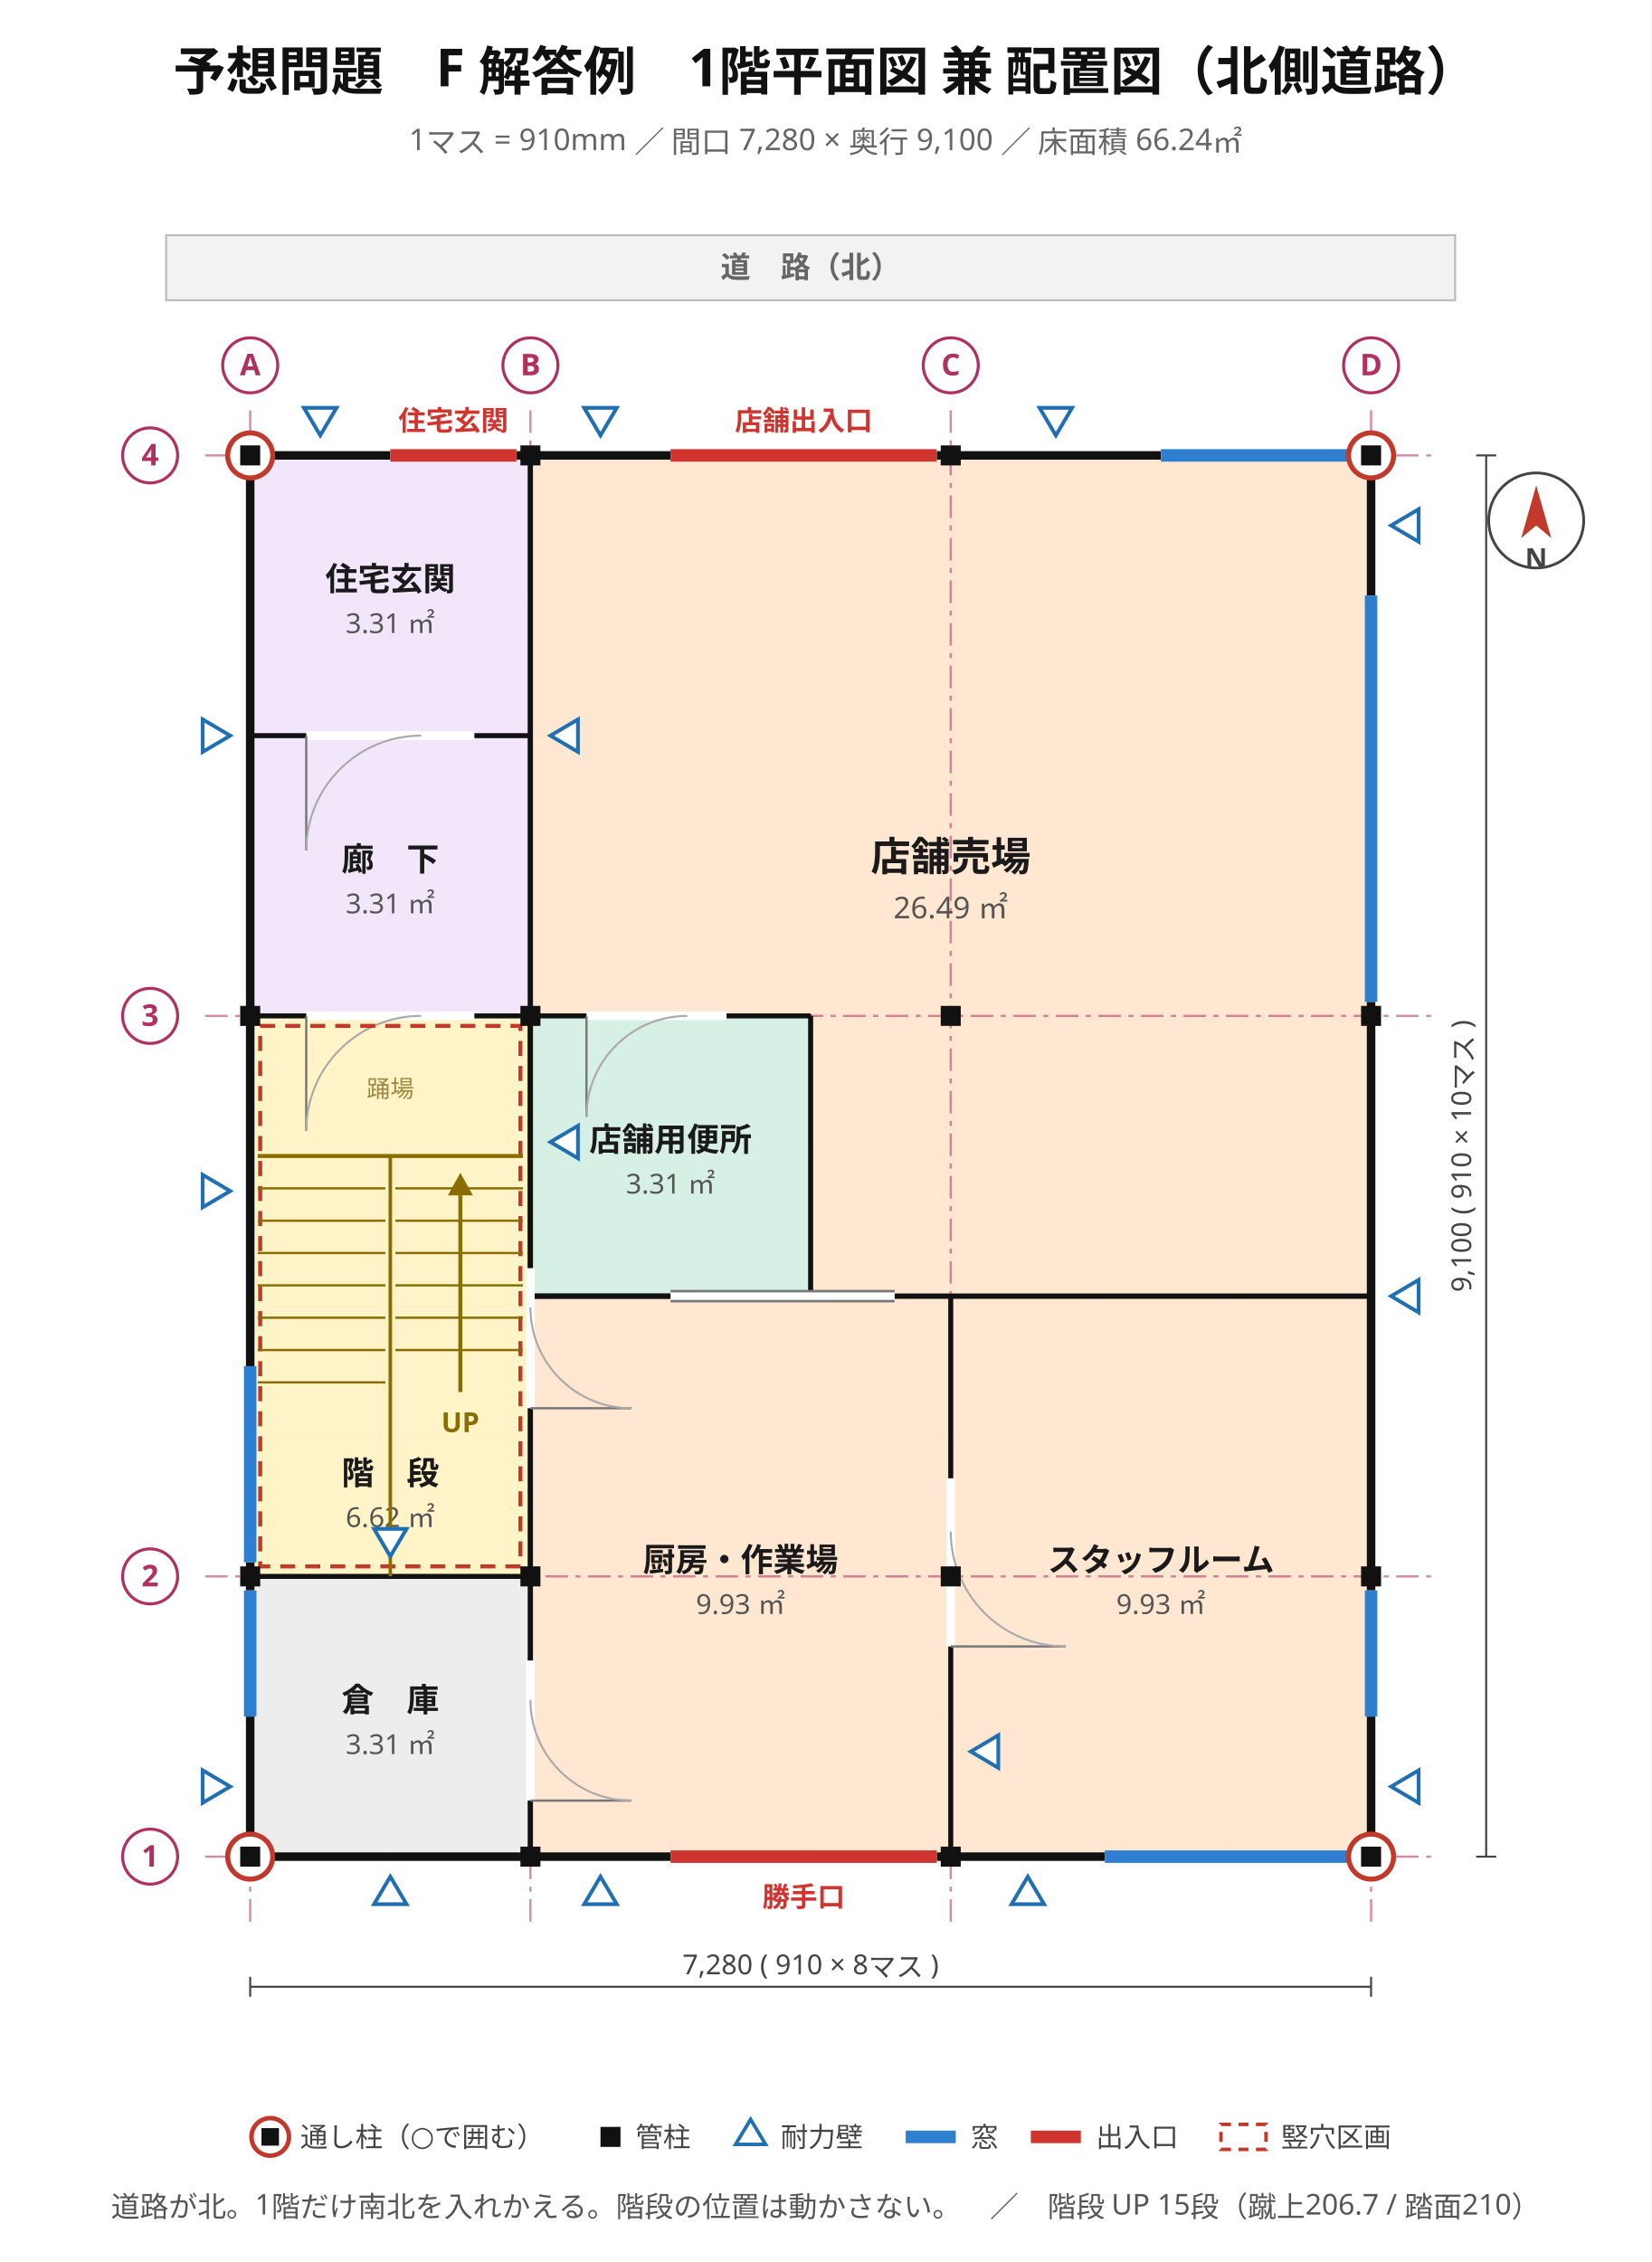
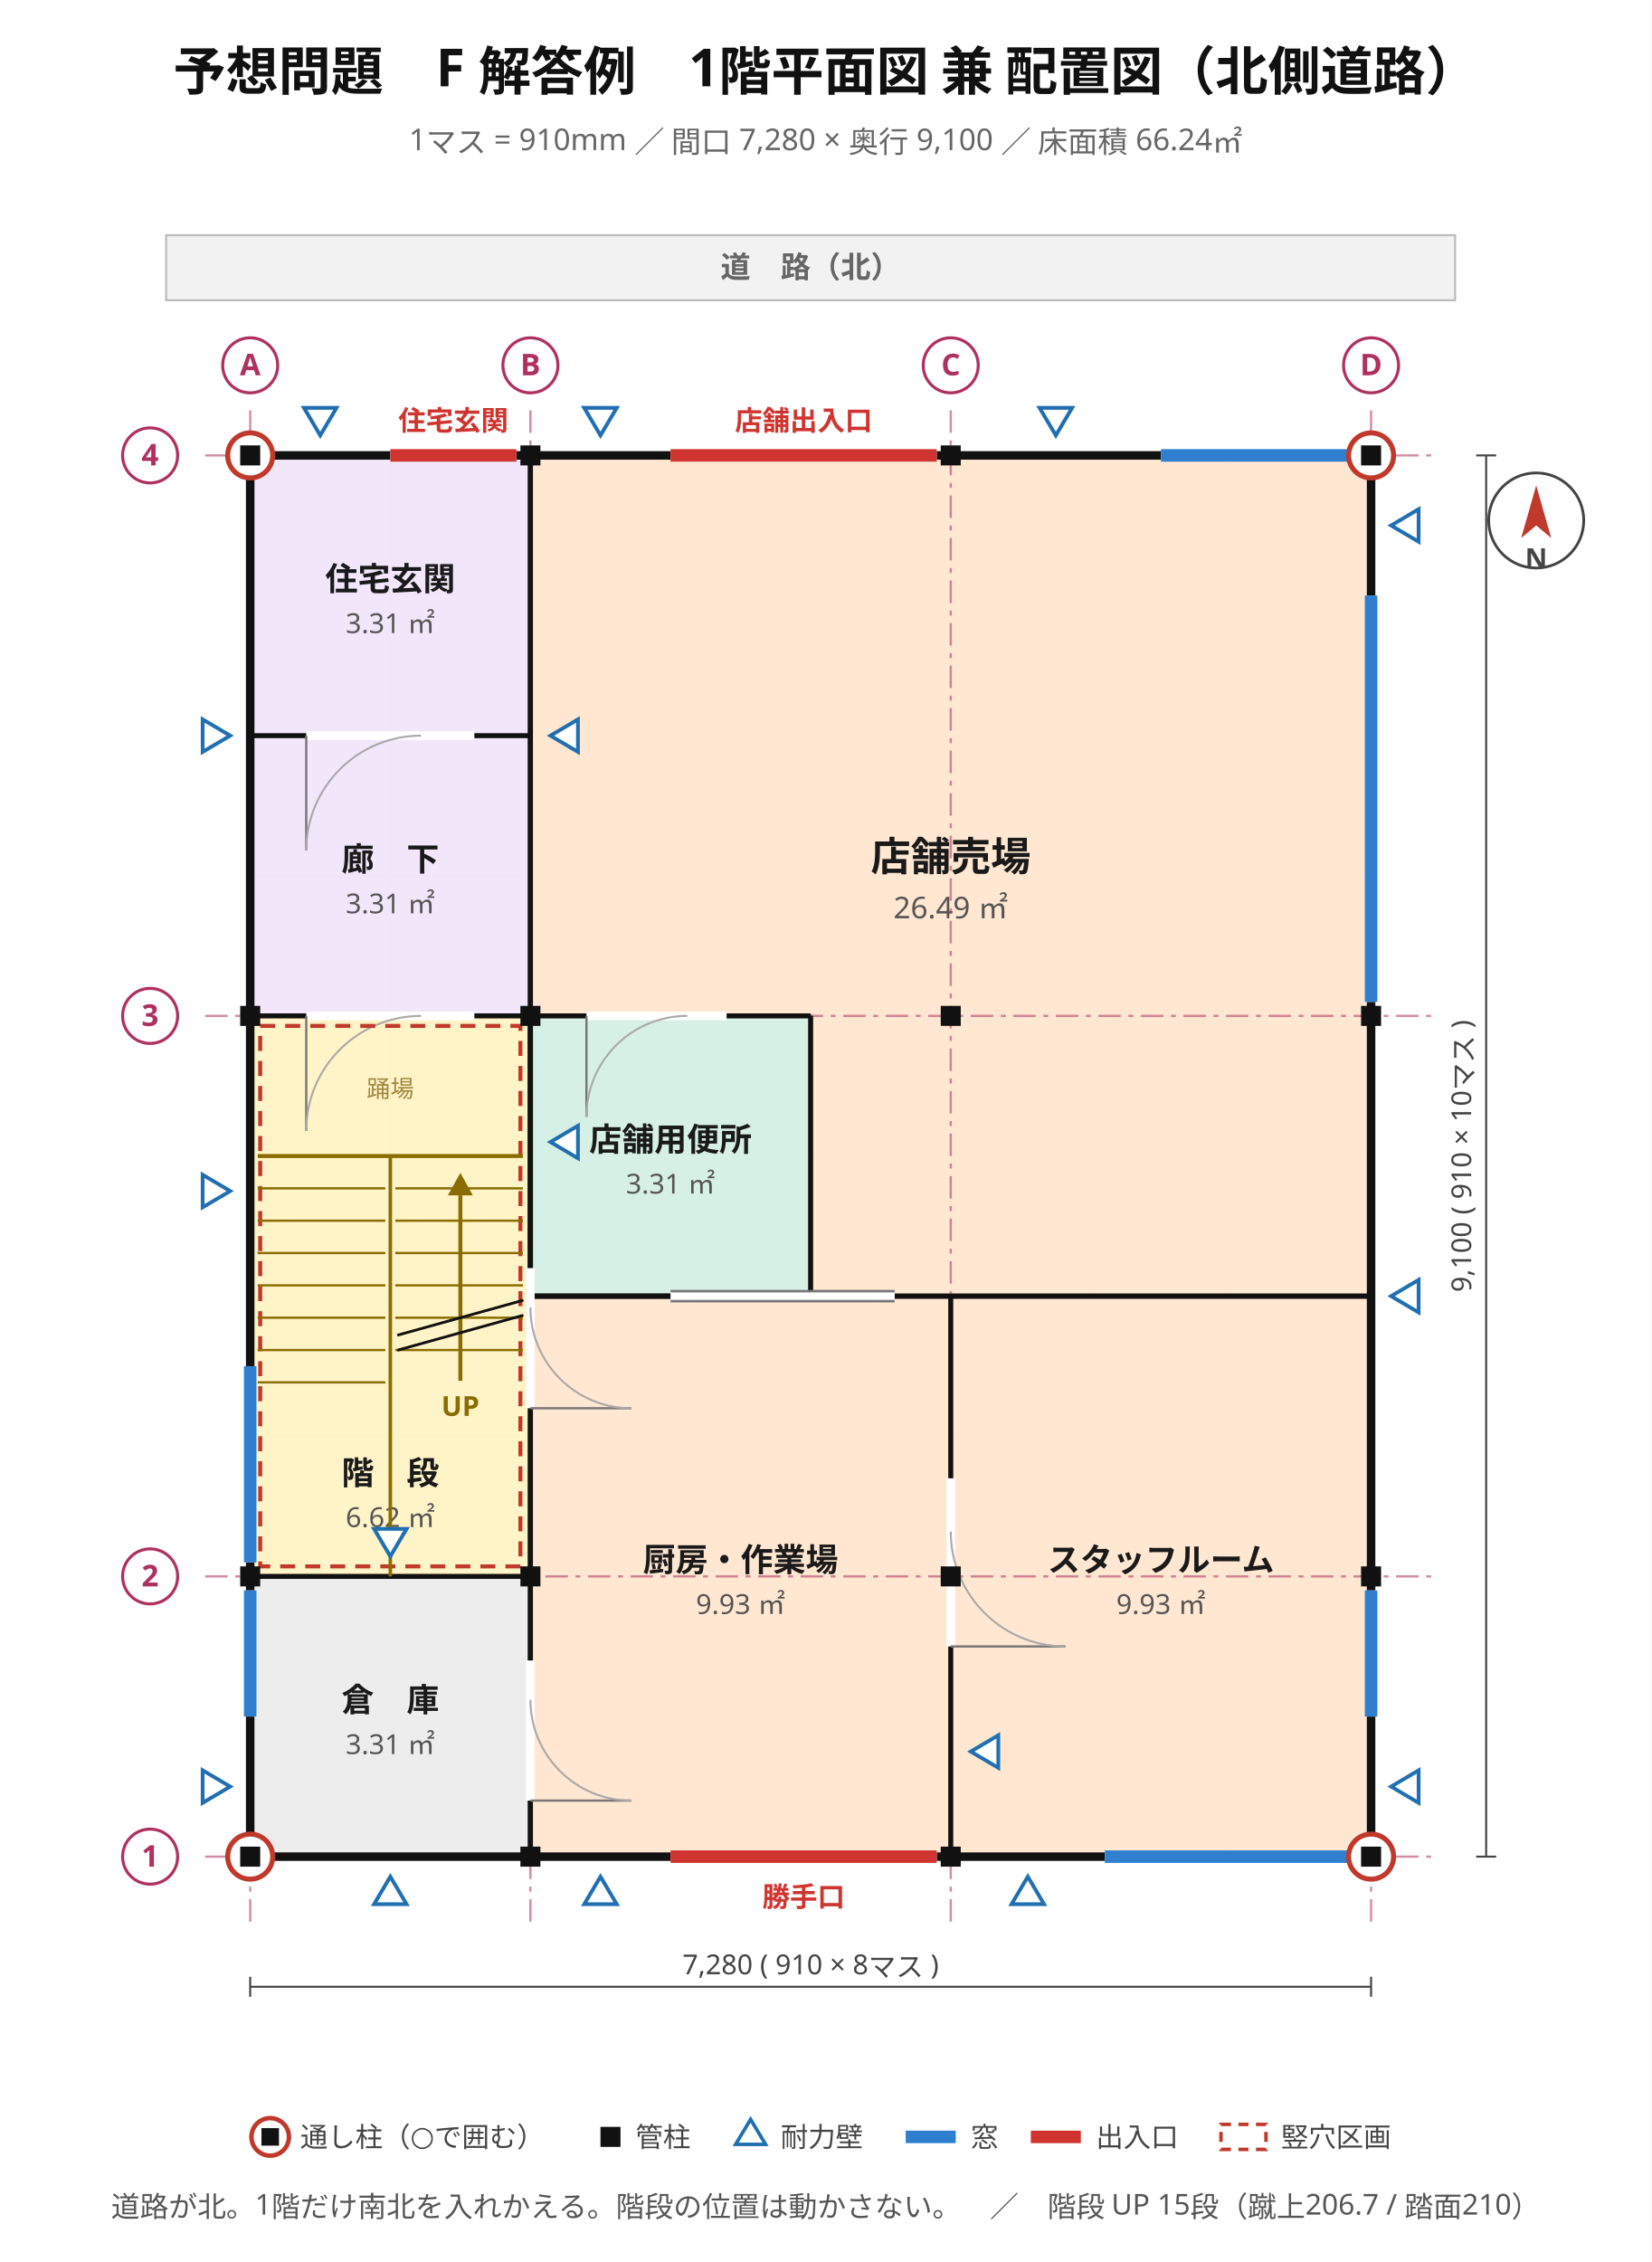
<svg xmlns="http://www.w3.org/2000/svg" viewBox="0 0 660 904" width="660" height="904" font-family="'Hiragino Sans','Hiragino Kaku Gothic ProN','Noto Sans JP','Yu Gothic',Meiryo,'IPAGothic',sans-serif">
  <rect width="660" height="904" fill="#ffffff" />
  <text x="330" y="36" font-size="21" text-anchor="middle" fill="#111" font-weight="700" font-family="'Hiragino Sans','Hiragino Kaku Gothic ProN','Noto Sans JP','Yu Gothic',Meiryo,'IPAGothic',sans-serif">予想問題　F 解答例　1階平面図 兼 配置図（北側道路）</text>
  <text x="330" y="60" font-size="12" text-anchor="middle" fill="#666" font-weight="400" font-family="'Hiragino Sans','Hiragino Kaku Gothic ProN','Noto Sans JP','Yu Gothic',Meiryo,'IPAGothic',sans-serif">1マス = 910mm ／ 間口 7,280 × 奥行 9,100 ／ 床面積 66.24㎡</text>
  <line x1="100" y1="182" x2="100" y2="742" stroke="#e8e8e8" stroke-width="0.7" />
  <line x1="156" y1="182" x2="156" y2="742" stroke="#e8e8e8" stroke-width="0.7" />
  <line x1="212" y1="182" x2="212" y2="742" stroke="#e8e8e8" stroke-width="0.7" />
  <line x1="268" y1="182" x2="268" y2="742" stroke="#e8e8e8" stroke-width="0.7" />
  <line x1="324" y1="182" x2="324" y2="742" stroke="#e8e8e8" stroke-width="0.7" />
  <line x1="380" y1="182" x2="380" y2="742" stroke="#e8e8e8" stroke-width="0.7" />
  <line x1="436" y1="182" x2="436" y2="742" stroke="#e8e8e8" stroke-width="0.7" />
  <line x1="492" y1="182" x2="492" y2="742" stroke="#e8e8e8" stroke-width="0.7" />
  <line x1="548" y1="182" x2="548" y2="742" stroke="#e8e8e8" stroke-width="0.7" />
  <line x1="100" y1="742" x2="548" y2="742" stroke="#e8e8e8" stroke-width="0.7" />
  <line x1="100" y1="686" x2="548" y2="686" stroke="#e8e8e8" stroke-width="0.7" />
  <line x1="100" y1="630" x2="548" y2="630" stroke="#e8e8e8" stroke-width="0.7" />
  <line x1="100" y1="574" x2="548" y2="574" stroke="#e8e8e8" stroke-width="0.7" />
  <line x1="100" y1="518" x2="548" y2="518" stroke="#e8e8e8" stroke-width="0.7" />
  <line x1="100" y1="462" x2="548" y2="462" stroke="#e8e8e8" stroke-width="0.7" />
  <line x1="100" y1="406" x2="548" y2="406" stroke="#e8e8e8" stroke-width="0.7" />
  <line x1="100" y1="350" x2="548" y2="350" stroke="#e8e8e8" stroke-width="0.7" />
  <line x1="100" y1="294" x2="548" y2="294" stroke="#e8e8e8" stroke-width="0.7" />
  <line x1="100" y1="238" x2="548" y2="238" stroke="#e8e8e8" stroke-width="0.7" />
  <line x1="100" y1="182" x2="548" y2="182" stroke="#e8e8e8" stroke-width="0.7" />
  <rect x="100" y="630" width="112" height="112" fill="#ececec" stroke="#8a8a8a" stroke-width="1.2" opacity="0.95" />
  <text x="156" y="684" font-size="13" text-anchor="middle" fill="#1a1a1a" font-weight="700" font-family="'Hiragino Sans','Hiragino Kaku Gothic ProN','Noto Sans JP','Yu Gothic',Meiryo,'IPAGothic',sans-serif">倉　庫</text>
  <text x="156" y="701" font-size="11" text-anchor="middle" fill="#555" font-weight="400" font-family="'Hiragino Sans','Hiragino Kaku Gothic ProN','Noto Sans JP','Yu Gothic',Meiryo,'IPAGothic',sans-serif">3.31 ㎡</text>
  <rect x="100" y="406" width="112" height="224" fill="#fff3c4" stroke="#bb9508" stroke-width="1.2" opacity="0.95" />
  <text x="156" y="593.28" font-size="13" text-anchor="middle" fill="#1a1a1a" font-weight="700" font-family="'Hiragino Sans','Hiragino Kaku Gothic ProN','Noto Sans JP','Yu Gothic',Meiryo,'IPAGothic',sans-serif">階　段</text>
  <text x="156" y="610.28" font-size="11" text-anchor="middle" fill="#555" font-weight="400" font-family="'Hiragino Sans','Hiragino Kaku Gothic ProN','Noto Sans JP','Yu Gothic',Meiryo,'IPAGothic',sans-serif">6.62 ㎡</text>
  <rect x="100" y="294" width="112" height="112" fill="#f1e6fa" stroke="#8b62b5" stroke-width="1.2" opacity="0.95" />
  <text x="156" y="348" font-size="13" text-anchor="middle" fill="#1a1a1a" font-weight="700" font-family="'Hiragino Sans','Hiragino Kaku Gothic ProN','Noto Sans JP','Yu Gothic',Meiryo,'IPAGothic',sans-serif">廊　下</text>
  <text x="156" y="365" font-size="11" text-anchor="middle" fill="#555" font-weight="400" font-family="'Hiragino Sans','Hiragino Kaku Gothic ProN','Noto Sans JP','Yu Gothic',Meiryo,'IPAGothic',sans-serif">3.31 ㎡</text>
  <rect x="100" y="182" width="112" height="112" fill="#f1e6fa" stroke="#8b62b5" stroke-width="1.2" opacity="0.95" />
  <text x="156" y="236" font-size="13" text-anchor="middle" fill="#1a1a1a" font-weight="700" font-family="'Hiragino Sans','Hiragino Kaku Gothic ProN','Noto Sans JP','Yu Gothic',Meiryo,'IPAGothic',sans-serif">住宅玄関</text>
  <text x="156" y="253" font-size="11" text-anchor="middle" fill="#555" font-weight="400" font-family="'Hiragino Sans','Hiragino Kaku Gothic ProN','Noto Sans JP','Yu Gothic',Meiryo,'IPAGothic',sans-serif">3.31 ㎡</text>
  <rect x="212" y="518" width="168" height="224" fill="#ffe6d0" stroke="#c9762f" stroke-width="1.2" opacity="0.95" />
  <text x="296" y="628" font-size="13" text-anchor="middle" fill="#1a1a1a" font-weight="700" font-family="'Hiragino Sans','Hiragino Kaku Gothic ProN','Noto Sans JP','Yu Gothic',Meiryo,'IPAGothic',sans-serif">厨房・作業場</text>
  <text x="296" y="645" font-size="11" text-anchor="middle" fill="#555" font-weight="400" font-family="'Hiragino Sans','Hiragino Kaku Gothic ProN','Noto Sans JP','Yu Gothic',Meiryo,'IPAGothic',sans-serif">9.93 ㎡</text>
  <rect x="380" y="518" width="168" height="224" fill="#ffe6d0" stroke="#c9762f" stroke-width="1.2" opacity="0.95" />
  <text x="464" y="628" font-size="13" text-anchor="middle" fill="#1a1a1a" font-weight="700" font-family="'Hiragino Sans','Hiragino Kaku Gothic ProN','Noto Sans JP','Yu Gothic',Meiryo,'IPAGothic',sans-serif">スタッフルーム</text>
  <text x="464" y="645" font-size="11" text-anchor="middle" fill="#555" font-weight="400" font-family="'Hiragino Sans','Hiragino Kaku Gothic ProN','Noto Sans JP','Yu Gothic',Meiryo,'IPAGothic',sans-serif">9.93 ㎡</text>
  <rect x="212" y="182" width="336" height="336" fill="#ffe6d0" stroke="#c9762f" stroke-width="1.2" opacity="0.95" />
  <text x="380" y="348" font-size="16" text-anchor="middle" fill="#1a1a1a" font-weight="700" font-family="'Hiragino Sans','Hiragino Kaku Gothic ProN','Noto Sans JP','Yu Gothic',Meiryo,'IPAGothic',sans-serif">店舗売場</text>
  <text x="380" y="367" font-size="12" text-anchor="middle" fill="#555" font-weight="400" font-family="'Hiragino Sans','Hiragino Kaku Gothic ProN','Noto Sans JP','Yu Gothic',Meiryo,'IPAGothic',sans-serif">26.49 ㎡</text>
  <rect x="212" y="406" width="112" height="112" fill="#d5f0e7" stroke="#2f9077" stroke-width="1.2" opacity="0.95" />
  <text x="268" y="460" font-size="13" text-anchor="middle" fill="#1a1a1a" font-weight="700" font-family="'Hiragino Sans','Hiragino Kaku Gothic ProN','Noto Sans JP','Yu Gothic',Meiryo,'IPAGothic',sans-serif">店舗用便所</text>
  <text x="268" y="477" font-size="11" text-anchor="middle" fill="#555" font-weight="400" font-family="'Hiragino Sans','Hiragino Kaku Gothic ProN','Noto Sans JP','Yu Gothic',Meiryo,'IPAGothic',sans-serif">3.31 ㎡</text>
  <line x1="100" y1="164" x2="100" y2="768" stroke="#b03060" stroke-width="0.9" stroke-dasharray="9 3 2 3" opacity="0.55" />
  <line x1="212" y1="164" x2="212" y2="768" stroke="#b03060" stroke-width="0.9" stroke-dasharray="9 3 2 3" opacity="0.55" />
  <line x1="380" y1="164" x2="380" y2="768" stroke="#b03060" stroke-width="0.9" stroke-dasharray="9 3 2 3" opacity="0.55" />
  <line x1="548" y1="164" x2="548" y2="768" stroke="#b03060" stroke-width="0.9" stroke-dasharray="9 3 2 3" opacity="0.55" />
  <line x1="82" y1="742" x2="574" y2="742" stroke="#b03060" stroke-width="0.9" stroke-dasharray="9 3 2 3" opacity="0.55" />
  <line x1="82" y1="630" x2="574" y2="630" stroke="#b03060" stroke-width="0.9" stroke-dasharray="9 3 2 3" opacity="0.55" />
  <line x1="82" y1="406" x2="574" y2="406" stroke="#b03060" stroke-width="0.9" stroke-dasharray="9 3 2 3" opacity="0.55" />
  <line x1="82" y1="182" x2="574" y2="182" stroke="#b03060" stroke-width="0.9" stroke-dasharray="9 3 2 3" opacity="0.55" />
  <rect x="100" y="182" width="448" height="560" stroke="#111" stroke-width="3.4" fill="none" />
  <line x1="268" y1="182" x2="374.4" y2="182" stroke="#ffffff" stroke-width="4.2" />
  <line x1="268" y1="182" x2="374.4" y2="182" stroke="#d0342f" stroke-width="5.0" />
  <text x="321.2" y="172" font-size="11" text-anchor="middle" fill="#d0342f" font-weight="700" font-family="'Hiragino Sans','Hiragino Kaku Gothic ProN','Noto Sans JP','Yu Gothic',Meiryo,'IPAGothic',sans-serif">店舗出入口</text>
  <line x1="156" y1="182" x2="206.4" y2="182" stroke="#ffffff" stroke-width="4.2" />
  <line x1="156" y1="182" x2="206.4" y2="182" stroke="#d0342f" stroke-width="5.0" />
  <text x="181.2" y="172" font-size="11" text-anchor="middle" fill="#d0342f" font-weight="700" font-family="'Hiragino Sans','Hiragino Kaku Gothic ProN','Noto Sans JP','Yu Gothic',Meiryo,'IPAGothic',sans-serif">住宅玄関</text>
  <line x1="464" y1="182" x2="542.4" y2="182" stroke="#ffffff" stroke-width="4.2" />
  <line x1="464" y1="182" x2="542.4" y2="182" stroke="#2f7fd0" stroke-width="5.0" />
  <line x1="268" y1="742" x2="374.4" y2="742" stroke="#ffffff" stroke-width="4.2" />
  <line x1="268" y1="742" x2="374.4" y2="742" stroke="#d0342f" stroke-width="5.0" />
  <text x="321.2" y="762" font-size="11" text-anchor="middle" fill="#d0342f" font-weight="700" font-family="'Hiragino Sans','Hiragino Kaku Gothic ProN','Noto Sans JP','Yu Gothic',Meiryo,'IPAGothic',sans-serif">勝手口</text>
  <line x1="441.6" y1="742" x2="542.4" y2="742" stroke="#ffffff" stroke-width="4.2" />
  <line x1="441.6" y1="742" x2="542.4" y2="742" stroke="#2f7fd0" stroke-width="5.0" />
  <line x1="548" y1="686" x2="548" y2="635.6" stroke="#ffffff" stroke-width="4.2" />
  <line x1="548" y1="686" x2="548" y2="635.6" stroke="#2f7fd0" stroke-width="5.0" />
  <line x1="548" y1="400.4" x2="548" y2="238" stroke="#ffffff" stroke-width="4.2" />
  <line x1="548" y1="400.4" x2="548" y2="238" stroke="#2f7fd0" stroke-width="5.0" />
  <line x1="100" y1="686" x2="100" y2="635.6" stroke="#ffffff" stroke-width="4.2" />
  <line x1="100" y1="686" x2="100" y2="635.6" stroke="#2f7fd0" stroke-width="5.0" />
  <line x1="100" y1="624.4" x2="100" y2="546" stroke="#ffffff" stroke-width="4.2" />
  <line x1="100" y1="624.4" x2="100" y2="546" stroke="#2f7fd0" stroke-width="5.0" />
+   <line x1="212" y1="406" x2="324" y2="406" stroke="#111" stroke-width="2.0" />
+   <line x1="212" y1="630" x2="212" y2="406" stroke="#111" stroke-width="2.0" />
+   <line x1="212" y1="518" x2="212" y2="406" stroke="#111" stroke-width="2.0" />
+   <line x1="212" y1="742" x2="212" y2="630" stroke="#111" stroke-width="2.0" />
+   <line x1="380" y1="518" x2="548" y2="518" stroke="#111" stroke-width="2.0" />
+   <line x1="380" y1="742" x2="380" y2="518" stroke="#111" stroke-width="2.0" />
+   <line x1="100" y1="294" x2="212" y2="294" stroke="#111" stroke-width="2.0" />
+   <line x1="212" y1="518" x2="380" y2="518" stroke="#111" stroke-width="2.0" />
+   <line x1="212" y1="742" x2="212" y2="518" stroke="#111" stroke-width="2.0" />
+   <line x1="212" y1="518" x2="548" y2="518" stroke="#111" stroke-width="2.0" />
+   <line x1="100" y1="406" x2="212" y2="406" stroke="#111" stroke-width="2.0" />
+   <line x1="212" y1="406" x2="212" y2="294" stroke="#111" stroke-width="2.0" />
+   <line x1="100" y1="630" x2="212" y2="630" stroke="#111" stroke-width="2.0" />
+   <line x1="212" y1="518" x2="212" y2="182" stroke="#111" stroke-width="2.0" />
+   <line x1="324" y1="518" x2="324" y2="406" stroke="#111" stroke-width="2.0" />
+   <line x1="212" y1="518" x2="324" y2="518" stroke="#111" stroke-width="2.0" />
  <line x1="212" y1="294" x2="212" y2="182" stroke="#111" stroke-width="2.0" />
-   <line x1="212" y1="630" x2="212" y2="406" stroke="#111" stroke-width="2.0" />
-   <line x1="100" y1="406" x2="212" y2="406" stroke="#111" stroke-width="2.0" />
-   <line x1="212" y1="518" x2="212" y2="406" stroke="#111" stroke-width="2.0" />
-   <line x1="380" y1="518" x2="548" y2="518" stroke="#111" stroke-width="2.0" />
-   <line x1="100" y1="294" x2="212" y2="294" stroke="#111" stroke-width="2.0" />
-   <line x1="100" y1="630" x2="212" y2="630" stroke="#111" stroke-width="2.0" />
-   <line x1="324" y1="518" x2="324" y2="406" stroke="#111" stroke-width="2.0" />
-   <line x1="212" y1="742" x2="212" y2="630" stroke="#111" stroke-width="2.0" />
-   <line x1="212" y1="518" x2="548" y2="518" stroke="#111" stroke-width="2.0" />
-   <line x1="212" y1="518" x2="380" y2="518" stroke="#111" stroke-width="2.0" />
-   <line x1="212" y1="406" x2="324" y2="406" stroke="#111" stroke-width="2.0" />
-   <line x1="212" y1="406" x2="212" y2="294" stroke="#111" stroke-width="2.0" />
-   <line x1="212" y1="742" x2="212" y2="518" stroke="#111" stroke-width="2.0" />
-   <line x1="380" y1="742" x2="380" y2="518" stroke="#111" stroke-width="2.0" />
-   <line x1="212" y1="518" x2="212" y2="182" stroke="#111" stroke-width="2.0" />
-   <line x1="212" y1="518" x2="324" y2="518" stroke="#111" stroke-width="2.0" />
  <line x1="122.4" y1="294" x2="189.6" y2="294" stroke="#ffffff" stroke-width="3.4" />
  <line x1="122.4" y1="294" x2="122.4" y2="339.92" stroke="#777" stroke-width="0.9" />
  <path d="M 122.4 339.9 A 45.9 45.9 0 0 1 168.3 294.0" stroke="#aaa" stroke-width="0.8" fill="none" />
  <line x1="122.4" y1="406" x2="189.6" y2="406" stroke="#ffffff" stroke-width="3.4" />
  <line x1="122.4" y1="406" x2="122.4" y2="451.92" stroke="#777" stroke-width="0.9" />
  <path d="M 122.4 451.9 A 45.9 45.9 0 0 1 168.3 406.0" stroke="#aaa" stroke-width="0.8" fill="none" />
  <line x1="212" y1="562.8" x2="212" y2="506.8" stroke="#ffffff" stroke-width="3.4" />
  <line x1="212" y1="562.8" x2="252.32" y2="562.8" stroke="#777" stroke-width="0.9" />
  <path d="M 252.3 562.8 A 40.3 40.3 0 0 1 212.0 522.5" stroke="#aaa" stroke-width="0.8" fill="none" />
  <line x1="234.4" y1="406" x2="290.4" y2="406" stroke="#ffffff" stroke-width="3.4" />
  <line x1="234.4" y1="406" x2="234.4" y2="446.32" stroke="#777" stroke-width="0.9" />
  <path d="M 234.4 446.3 A 40.3 40.3 0 0 1 274.7 406.0" stroke="#aaa" stroke-width="0.8" fill="none" />
  <line x1="268" y1="518" x2="357.6" y2="518" stroke="#ffffff" stroke-width="3.4" />
  <line x1="268" y1="516" x2="357.6" y2="516" stroke="#777" stroke-width="1.0" />
  <line x1="268" y1="520" x2="357.6" y2="520" stroke="#777" stroke-width="1.0" />
  <line x1="212" y1="719.6" x2="212" y2="663.6" stroke="#ffffff" stroke-width="3.4" />
  <line x1="212" y1="719.6" x2="252.32" y2="719.6" stroke="#777" stroke-width="0.9" />
  <path d="M 252.3 719.6 A 40.3 40.3 0 0 1 212.0 679.3" stroke="#aaa" stroke-width="0.8" fill="none" />
  <line x1="380" y1="658" x2="380" y2="590.8" stroke="#ffffff" stroke-width="3.4" />
  <line x1="380" y1="658" x2="425.92" y2="658" stroke="#777" stroke-width="0.9" />
  <path d="M 425.9 658.0 A 45.9 45.9 0 0 1 380.0 612.1" stroke="#aaa" stroke-width="0.8" fill="none" />
  <rect x="104" y="410" width="104" height="216" fill="none" stroke="#c0392b" stroke-width="1.6" stroke-dasharray="6 4" />
  <line x1="103" y1="462" x2="209" y2="462" stroke="#8a6d00" stroke-width="1.6" />
  <line x1="156" y1="630" x2="156" y2="462" stroke="#8a6d00" stroke-width="1.4" />
  <line x1="158" y1="474.92" x2="209" y2="474.92" stroke="#8a6d00" stroke-width="0.9" />
  <line x1="158" y1="487.85" x2="209" y2="487.85" stroke="#8a6d00" stroke-width="0.9" />
  <line x1="158" y1="500.77" x2="209" y2="500.77" stroke="#8a6d00" stroke-width="0.9" />
  <line x1="158" y1="513.69" x2="209" y2="513.69" stroke="#8a6d00" stroke-width="0.9" />
  <line x1="158" y1="526.62" x2="209" y2="526.62" stroke="#8a6d00" stroke-width="0.9" />
  <line x1="158" y1="539.54" x2="209" y2="539.54" stroke="#8a6d00" stroke-width="0.9" />
  <line x1="103" y1="474.92" x2="154" y2="474.92" stroke="#8a6d00" stroke-width="0.9" />
  <line x1="103" y1="487.85" x2="154" y2="487.85" stroke="#8a6d00" stroke-width="0.9" />
  <line x1="103" y1="500.77" x2="154" y2="500.77" stroke="#8a6d00" stroke-width="0.9" />
  <line x1="103" y1="513.69" x2="154" y2="513.69" stroke="#8a6d00" stroke-width="0.9" />
  <line x1="103" y1="526.62" x2="154" y2="526.62" stroke="#8a6d00" stroke-width="0.9" />
  <line x1="103" y1="539.54" x2="154" y2="539.54" stroke="#8a6d00" stroke-width="0.9" />
  <line x1="103" y1="552.46" x2="154" y2="552.46" stroke="#8a6d00" stroke-width="0.9" />
-   <line x1="184" y1="556.34" x2="184" y2="477.72" stroke="#8a6d00" stroke-width="1.6" />
+   <line x1="184" y1="551.86" x2="184" y2="477.72" stroke="#8a6d00" stroke-width="1.6" />
  <polygon points="184,468.72 179,477.72 189,477.72" fill="#8a6d00" />
-   <text x="184" y="572.34" font-size="11" text-anchor="middle" fill="#8a6d00" font-weight="700" font-family="'Hiragino Sans','Hiragino Kaku Gothic ProN','Noto Sans JP','Yu Gothic',Meiryo,'IPAGothic',sans-serif">UP</text>
+   <text x="184" y="565.86" font-size="11" text-anchor="middle" fill="#8a6d00" font-weight="700" font-family="'Hiragino Sans','Hiragino Kaku Gothic ProN','Noto Sans JP','Yu Gothic',Meiryo,'IPAGothic',sans-serif">UP</text>
+   <line x1="158.8" y1="533.62" x2="209.2" y2="519.62" stroke="#111" stroke-width="1.1" />
+   <line x1="158.8" y1="539.62" x2="209.2" y2="525.62" stroke="#111" stroke-width="1.1" />
  <text x="156" y="438.48" font-size="9.5" text-anchor="middle" fill="#a08840" font-weight="400" font-family="'Hiragino Sans','Hiragino Kaku Gothic ProN','Noto Sans JP','Yu Gothic',Meiryo,'IPAGothic',sans-serif">踊場</text>
  <polygon points="92,714 81,707.5 81,720.5" fill="#ffffff" stroke="#1f6fb2" stroke-width="1.5" />
  <polygon points="92,476 81,469.5 81,482.5" fill="#ffffff" stroke="#1f6fb2" stroke-width="1.5" />
  <polygon points="92,294 81,287.5 81,300.5" fill="#ffffff" stroke="#1f6fb2" stroke-width="1.5" />
  <polygon points="220,456.4 231,449.9 231,462.9" fill="#ffffff" stroke="#1f6fb2" stroke-width="1.5" />
  <polygon points="220,294 231,287.5 231,300.5" fill="#ffffff" stroke="#1f6fb2" stroke-width="1.5" />
  <polygon points="388,700 399,693.5 399,706.5" fill="#ffffff" stroke="#1f6fb2" stroke-width="1.5" />
  <polygon points="556,714 567,707.5 567,720.5" fill="#ffffff" stroke="#1f6fb2" stroke-width="1.5" />
  <polygon points="556,518 567,511.5 567,524.5" fill="#ffffff" stroke="#1f6fb2" stroke-width="1.5" />
  <polygon points="556,210 567,203.5 567,216.5" fill="#ffffff" stroke="#1f6fb2" stroke-width="1.5" />
  <polygon points="156,750 149.5,761 162.5,761" fill="#ffffff" stroke="#1f6fb2" stroke-width="1.5" />
  <polygon points="240,750 233.5,761 246.5,761" fill="#ffffff" stroke="#1f6fb2" stroke-width="1.5" />
  <polygon points="410.8,750 404.3,761 417.3,761" fill="#ffffff" stroke="#1f6fb2" stroke-width="1.5" />
  <polygon points="156,622 149.5,611 162.5,611" fill="#ffffff" stroke="#1f6fb2" stroke-width="1.5" />
  <polygon points="128,174 121.5,163 134.5,163" fill="#ffffff" stroke="#1f6fb2" stroke-width="1.5" />
  <polygon points="240,174 233.5,163 246.5,163" fill="#ffffff" stroke="#1f6fb2" stroke-width="1.5" />
  <polygon points="422,174 415.5,163 428.5,163" fill="#ffffff" stroke="#1f6fb2" stroke-width="1.5" />
  <rect x="208" y="738" width="8" height="8" fill="#111" />
  <rect x="376" y="738" width="8" height="8" fill="#111" />
  <rect x="96" y="626" width="8" height="8" fill="#111" />
  <rect x="544" y="626" width="8" height="8" fill="#111" />
  <rect x="96" y="402" width="8" height="8" fill="#111" />
  <rect x="544" y="402" width="8" height="8" fill="#111" />
  <rect x="208" y="178" width="8" height="8" fill="#111" />
  <rect x="376" y="178" width="8" height="8" fill="#111" />
  <rect x="208" y="626" width="8" height="8" fill="#111" />
  <rect x="376" y="626" width="8" height="8" fill="#111" />
  <rect x="208" y="402" width="8" height="8" fill="#111" />
  <rect x="376" y="402" width="8" height="8" fill="#111" />
  <circle cx="100" cy="742" r="9" fill="#ffffff" stroke="#c0392b" stroke-width="2.0" />
  <rect x="96" y="738" width="8" height="8" fill="#111" />
  <circle cx="548" cy="742" r="9" fill="#ffffff" stroke="#c0392b" stroke-width="2.0" />
  <rect x="544" y="738" width="8" height="8" fill="#111" />
  <circle cx="100" cy="182" r="9" fill="#ffffff" stroke="#c0392b" stroke-width="2.0" />
  <rect x="96" y="178" width="8" height="8" fill="#111" />
  <circle cx="548" cy="182" r="9" fill="#ffffff" stroke="#c0392b" stroke-width="2.0" />
  <rect x="544" y="178" width="8" height="8" fill="#111" />
  <circle cx="100" cy="146" r="11" fill="#ffffff" stroke="#b03060" stroke-width="1.2" />
  <text x="100" y="150" font-size="12" text-anchor="middle" fill="#b03060" font-weight="700" font-family="'Hiragino Sans','Hiragino Kaku Gothic ProN','Noto Sans JP','Yu Gothic',Meiryo,'IPAGothic',sans-serif">A</text>
  <circle cx="212" cy="146" r="11" fill="#ffffff" stroke="#b03060" stroke-width="1.2" />
  <text x="212" y="150" font-size="12" text-anchor="middle" fill="#b03060" font-weight="700" font-family="'Hiragino Sans','Hiragino Kaku Gothic ProN','Noto Sans JP','Yu Gothic',Meiryo,'IPAGothic',sans-serif">B</text>
  <circle cx="380" cy="146" r="11" fill="#ffffff" stroke="#b03060" stroke-width="1.2" />
  <text x="380" y="150" font-size="12" text-anchor="middle" fill="#b03060" font-weight="700" font-family="'Hiragino Sans','Hiragino Kaku Gothic ProN','Noto Sans JP','Yu Gothic',Meiryo,'IPAGothic',sans-serif">C</text>
  <circle cx="548" cy="146" r="11" fill="#ffffff" stroke="#b03060" stroke-width="1.2" />
  <text x="548" y="150" font-size="12" text-anchor="middle" fill="#b03060" font-weight="700" font-family="'Hiragino Sans','Hiragino Kaku Gothic ProN','Noto Sans JP','Yu Gothic',Meiryo,'IPAGothic',sans-serif">D</text>
  <circle cx="60" cy="742" r="11" fill="#ffffff" stroke="#b03060" stroke-width="1.2" />
  <text x="60" y="746" font-size="12" text-anchor="middle" fill="#b03060" font-weight="700" font-family="'Hiragino Sans','Hiragino Kaku Gothic ProN','Noto Sans JP','Yu Gothic',Meiryo,'IPAGothic',sans-serif">1</text>
  <circle cx="60" cy="630" r="11" fill="#ffffff" stroke="#b03060" stroke-width="1.2" />
  <text x="60" y="634" font-size="12" text-anchor="middle" fill="#b03060" font-weight="700" font-family="'Hiragino Sans','Hiragino Kaku Gothic ProN','Noto Sans JP','Yu Gothic',Meiryo,'IPAGothic',sans-serif">2</text>
  <circle cx="60" cy="406" r="11" fill="#ffffff" stroke="#b03060" stroke-width="1.2" />
  <text x="60" y="410" font-size="12" text-anchor="middle" fill="#b03060" font-weight="700" font-family="'Hiragino Sans','Hiragino Kaku Gothic ProN','Noto Sans JP','Yu Gothic',Meiryo,'IPAGothic',sans-serif">3</text>
  <circle cx="60" cy="182" r="11" fill="#ffffff" stroke="#b03060" stroke-width="1.2" />
  <text x="60" y="186" font-size="12" text-anchor="middle" fill="#b03060" font-weight="700" font-family="'Hiragino Sans','Hiragino Kaku Gothic ProN','Noto Sans JP','Yu Gothic',Meiryo,'IPAGothic',sans-serif">4</text>
  <line x1="100" y1="794" x2="548" y2="794" stroke="#444" stroke-width="0.8" />
  <line x1="100" y1="790" x2="100" y2="798" stroke="#444" stroke-width="0.8" />
  <line x1="548" y1="790" x2="548" y2="798" stroke="#444" stroke-width="0.8" />
  <text x="324" y="789" font-size="11" text-anchor="middle" fill="#444" font-weight="400" font-family="'Hiragino Sans','Hiragino Kaku Gothic ProN','Noto Sans JP','Yu Gothic',Meiryo,'IPAGothic',sans-serif">7,280  ( 910 × 8マス )</text>
  <line x1="594" y1="742" x2="594" y2="182" stroke="#444" stroke-width="0.8" />
  <line x1="590" y1="742" x2="598" y2="742" stroke="#444" stroke-width="0.8" />
  <line x1="590" y1="182" x2="598" y2="182" stroke="#444" stroke-width="0.8" />
  <g transform="translate(588,462) rotate(-90)">
    <text x="0" y="0" font-size="11" text-anchor="middle" fill="#444" font-weight="400" font-family="'Hiragino Sans','Hiragino Kaku Gothic ProN','Noto Sans JP','Yu Gothic',Meiryo,'IPAGothic',sans-serif">9,100  ( 910 × 10マス )</text>
  </g>
  <circle cx="614" cy="208" r="19" fill="#ffffff" stroke="#444" stroke-width="1.1" />
  <polygon points="614,194 608,215 614,210 620,215" fill="#c0392b" />
  <text x="614" y="227" font-size="11" text-anchor="middle" fill="#444" font-weight="700" font-family="'Hiragino Sans','Hiragino Kaku Gothic ProN','Noto Sans JP','Yu Gothic',Meiryo,'IPAGothic',sans-serif">N</text>
  <rect x="66.4" y="94" width="515.2" height="26" fill="#f2f2f2" stroke="#bbb" stroke-width="0.8" />
  <text x="324" y="111" font-size="12" text-anchor="middle" fill="#666" font-weight="700" font-family="'Hiragino Sans','Hiragino Kaku Gothic ProN','Noto Sans JP','Yu Gothic',Meiryo,'IPAGothic',sans-serif">道　路（北）</text>
  <circle cx="108" cy="854" r="7.5" fill="#ffffff" stroke="#c0392b" stroke-width="1.8" />
  <rect x="104.5" y="850.5" width="7" height="7" fill="#111" />
  <text x="120" y="858" font-size="11" text-anchor="start" fill="#444" font-weight="400" font-family="'Hiragino Sans','Hiragino Kaku Gothic ProN','Noto Sans JP','Yu Gothic',Meiryo,'IPAGothic',sans-serif">通し柱（○で囲む）</text>
  <rect x="240" y="850" width="8" height="8" fill="#111" />
  <text x="254" y="858" font-size="11" text-anchor="start" fill="#444" font-weight="400" font-family="'Hiragino Sans','Hiragino Kaku Gothic ProN','Noto Sans JP','Yu Gothic',Meiryo,'IPAGothic',sans-serif">管柱</text>
  <polygon points="300,847 294,857 306,857" fill="#fff" stroke="#1f6fb2" stroke-width="1.4" />
  <text x="312" y="858" font-size="11" text-anchor="start" fill="#444" font-weight="400" font-family="'Hiragino Sans','Hiragino Kaku Gothic ProN','Noto Sans JP','Yu Gothic',Meiryo,'IPAGothic',sans-serif">耐力壁</text>
  <line x1="362" y1="854" x2="382" y2="854" stroke="#2f7fd0" stroke-width="5" />
  <text x="388" y="858" font-size="11" text-anchor="start" fill="#444" font-weight="400" font-family="'Hiragino Sans','Hiragino Kaku Gothic ProN','Noto Sans JP','Yu Gothic',Meiryo,'IPAGothic',sans-serif">窓</text>
  <line x1="412" y1="854" x2="432" y2="854" stroke="#d0342f" stroke-width="5" />
  <text x="438" y="858" font-size="11" text-anchor="start" fill="#444" font-weight="400" font-family="'Hiragino Sans','Hiragino Kaku Gothic ProN','Noto Sans JP','Yu Gothic',Meiryo,'IPAGothic',sans-serif">出入口</text>
  <rect x="488" y="849" width="18" height="10" fill="none" stroke="#c0392b" stroke-width="1.4" stroke-dasharray="4 3" />
  <text x="512" y="858" font-size="11" text-anchor="start" fill="#444" font-weight="400" font-family="'Hiragino Sans','Hiragino Kaku Gothic ProN','Noto Sans JP','Yu Gothic',Meiryo,'IPAGothic',sans-serif">竪穴区画</text>
  <text x="330" y="886" font-size="11.5" text-anchor="middle" fill="#555" font-weight="400" font-family="'Hiragino Sans','Hiragino Kaku Gothic ProN','Noto Sans JP','Yu Gothic',Meiryo,'IPAGothic',sans-serif">道路が北。1階だけ南北を入れかえる。階段の位置は動かさない。　／　階段 UP 15段（蹴上206.7 / 踏面210）</text>
</svg>
